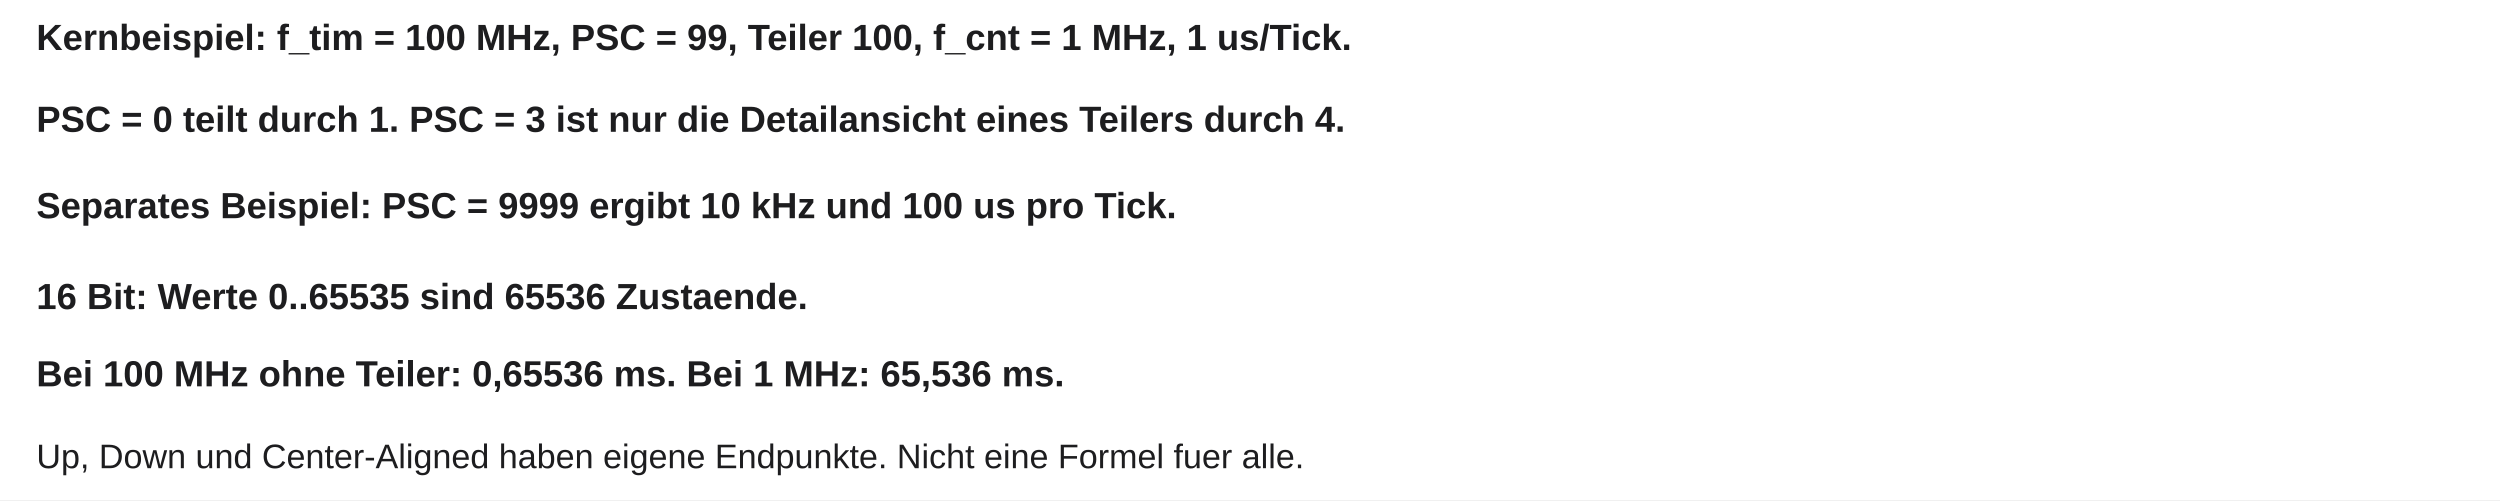
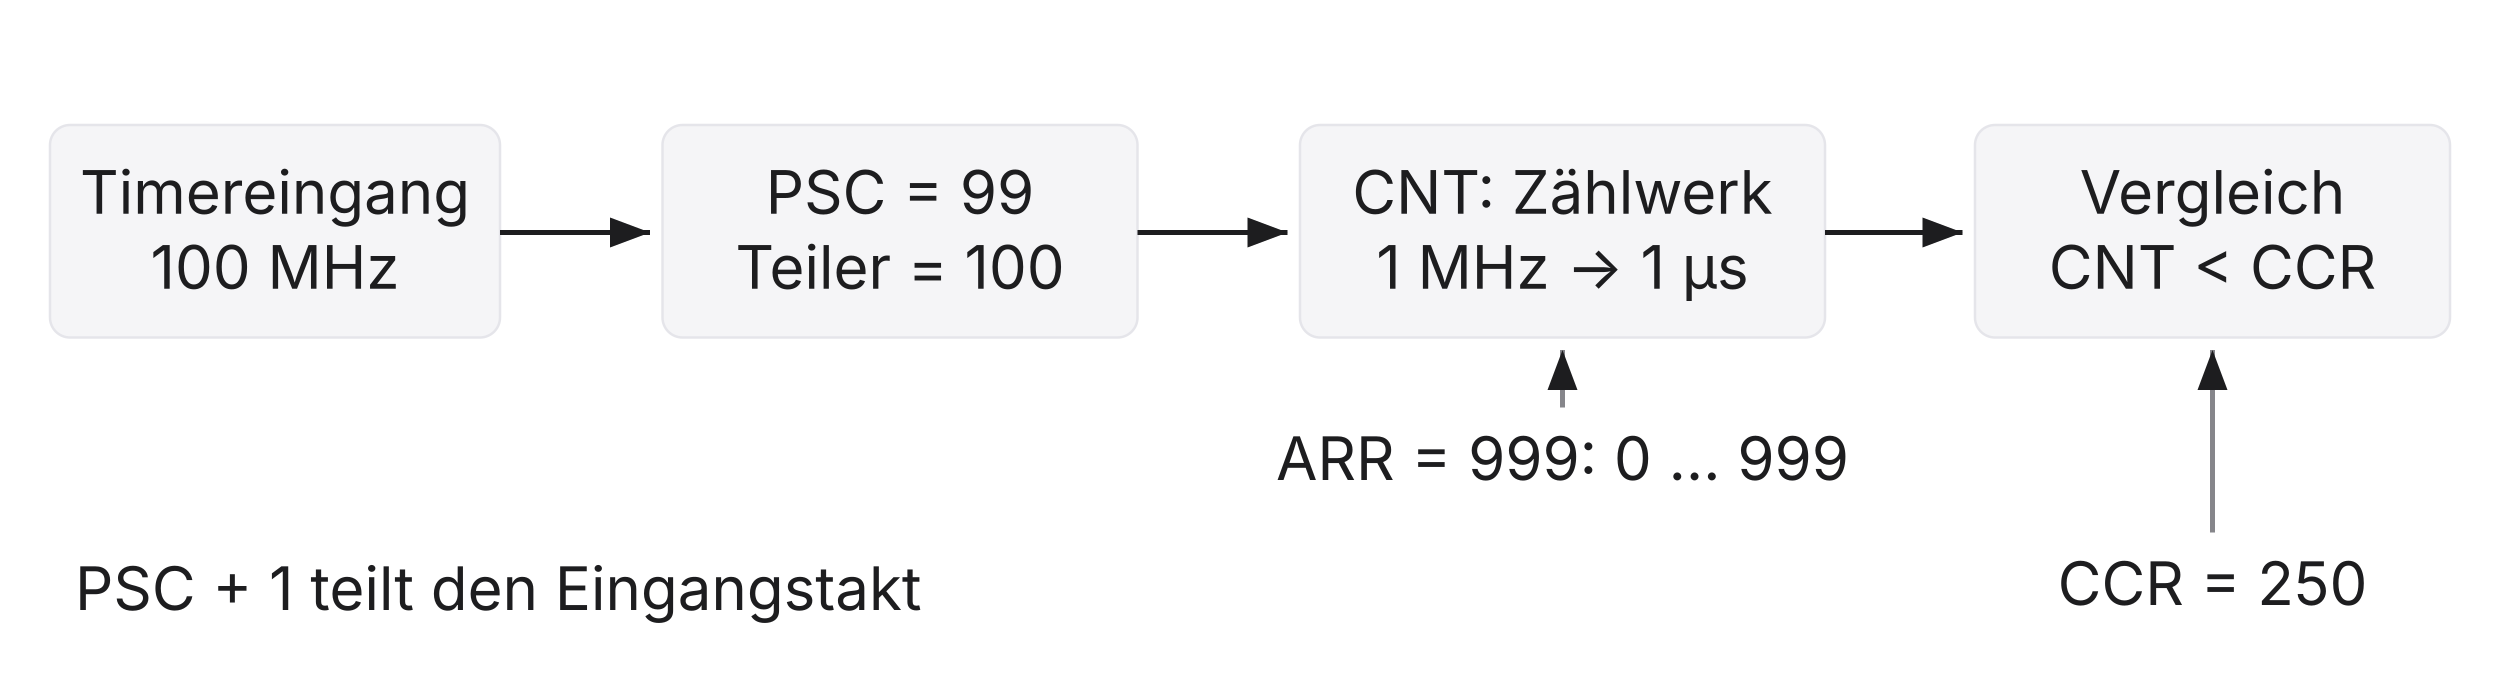
- <svg xmlns="http://www.w3.org/2000/svg" viewBox="0 0 1100 220" width="1100" height="220">
-   <rect width="1100" height="220" fill="#fff" />
-   <style>text{font-family:Arial,Helvetica,sans-serif;fill:#1D1D1F}</style>
-   <text x="16" y="22" font-size="16" font-weight="600" fill="#1D1D1F">Kernbeispiel: f_tim = 100 MHz, PSC = 99, Teiler 100, f_cnt = 1 MHz, 1 us/Tick.</text>
-   <text x="16" y="58" font-size="16" font-weight="600" fill="#1565C0">PSC = 0 teilt durch 1. PSC = 3 ist nur die Detailansicht eines Teilers durch 4.</text>
-   <text x="16" y="96" font-size="16" font-weight="600" fill="#E65100">Separates Beispiel: PSC = 9999 ergibt 10 kHz und 100 us pro Tick.</text>
-   <text x="16" y="136" font-size="16" font-weight="600" fill="#1D1D1F">16 Bit: Werte 0..65535 sind 65536 Zustaende.</text>
-   <text x="16" y="170" font-size="16" font-weight="600" fill="#6A1B9A">Bei 100 MHz ohne Teiler: 0,65536 ms. Bei 1 MHz: 65,536 ms.</text>
-   <text x="16" y="206" font-size="15" font-weight="400" fill="#5F6368">Up, Down und Center-Aligned haben eigene Endpunkte. Nicht eine Formel fuer alle.</text>
+ <svg xmlns="http://www.w3.org/2000/svg" width="1000" height="270" viewBox="0 0 1000 270" role="img" aria-labelledby="title">
+   <style>text{font-family:Inter,Arial,Helvetica,sans-serif;font-weight:400}</style>
+   <defs>
+     <marker id="arrow" markerWidth="10" markerHeight="10" refX="8" refY="3" orient="auto" markerUnits="strokeWidth">
+       <path d="M0,0 L8,3 L0,6" fill="#1D1D1F" />
+     </marker>
+   </defs>
+   <rect width="1000" height="270" fill="#FFFFFF" />
+   <rect x="20" y="50" width="180" height="85" rx="8" fill="#F5F5F7" stroke="#E5E5EA" />
+   <text x="110.0" y="85.5" font-size="24" fill="#1D1D1F" text-anchor="middle">Timereingang</text>
+   <text x="110.0" y="115.5" font-size="24" fill="#1D1D1F" text-anchor="middle">100 MHz</text>
+   <rect x="265" y="50" width="190" height="85" rx="8" fill="#F5F5F7" stroke="#E5E5EA" />
+   <text x="360.0" y="85.5" font-size="24" fill="#1D1D1F" text-anchor="middle">PSC = 99</text>
+   <text x="360.0" y="115.5" font-size="24" fill="#1D1D1F" text-anchor="middle">Teiler = 100</text>
+   <rect x="520" y="50" width="210" height="85" rx="8" fill="#F5F5F7" stroke="#E5E5EA" />
+   <text x="625.0" y="85.5" font-size="24" fill="#1D1D1F" text-anchor="middle">CNT: Zählwerk</text>
+   <text x="625.0" y="115.5" font-size="24" fill="#1D1D1F" text-anchor="middle">1 MHz → 1 µs</text>
+   <rect x="790" y="50" width="190" height="85" rx="8" fill="#F5F5F7" stroke="#E5E5EA" />
+   <text x="885.0" y="85.5" font-size="24" fill="#1D1D1F" text-anchor="middle">Vergleich</text>
+   <text x="885.0" y="115.5" font-size="24" fill="#1D1D1F" text-anchor="middle">CNT &lt; CCR</text>
+   <line x1="200" y1="93" x2="260" y2="93" stroke="#1D1D1F" stroke-width="2" marker-end="url(#arrow)" />
+   <line x1="455" y1="93" x2="515" y2="93" stroke="#1D1D1F" stroke-width="2" marker-end="url(#arrow)" />
+   <line x1="730" y1="93" x2="785" y2="93" stroke="#1D1D1F" stroke-width="2" marker-end="url(#arrow)" />
+   <text x="625" y="192" font-size="24" fill="#1D1D1F" text-anchor="middle">ARR = 999: 0 … 999</text>
+   <line x1="625" y1="163" x2="625" y2="140" stroke="#86868B" stroke-width="2" marker-end="url(#arrow)" />
+   <text x="885" y="242" font-size="24" fill="#1D1D1F" text-anchor="middle">CCR = 250</text>
+   <line x1="885" y1="213" x2="885" y2="140" stroke="#86868B" stroke-width="2" marker-end="url(#arrow)" />
+   <text x="30" y="244" font-size="24" fill="#1D1D1F" text-anchor="start">PSC + 1 teilt den Eingangstakt</text>
</svg>
